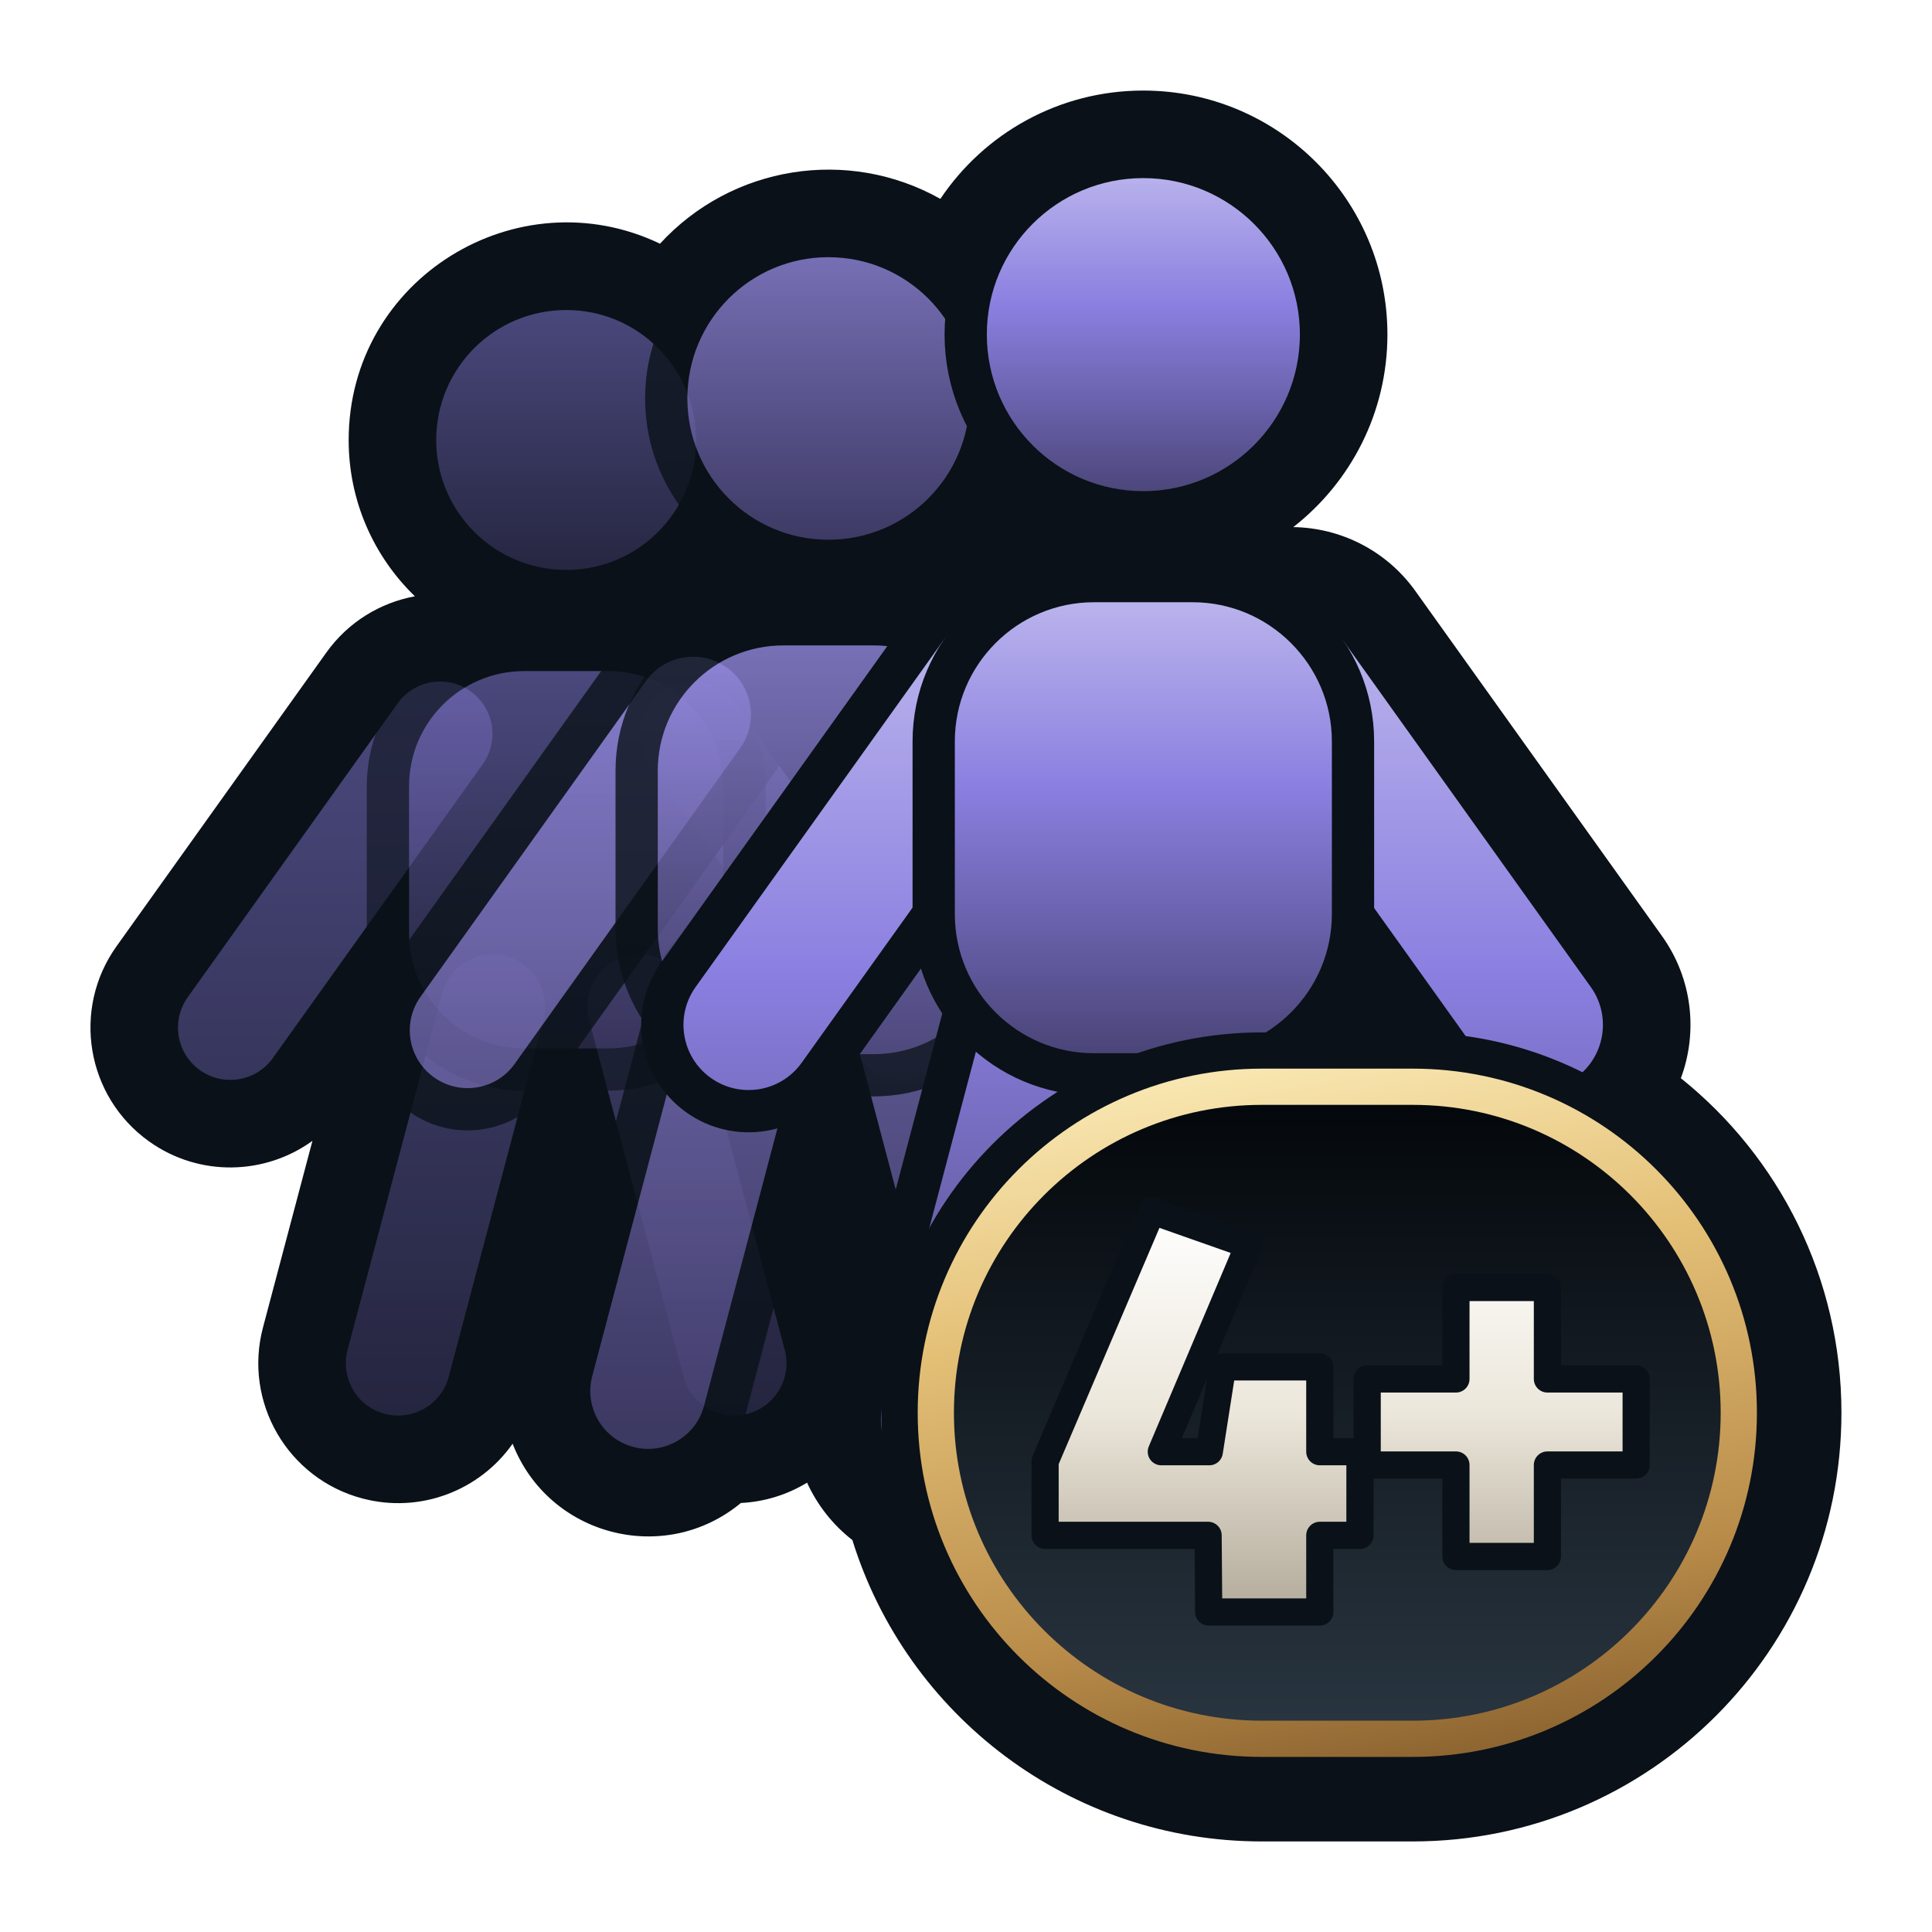
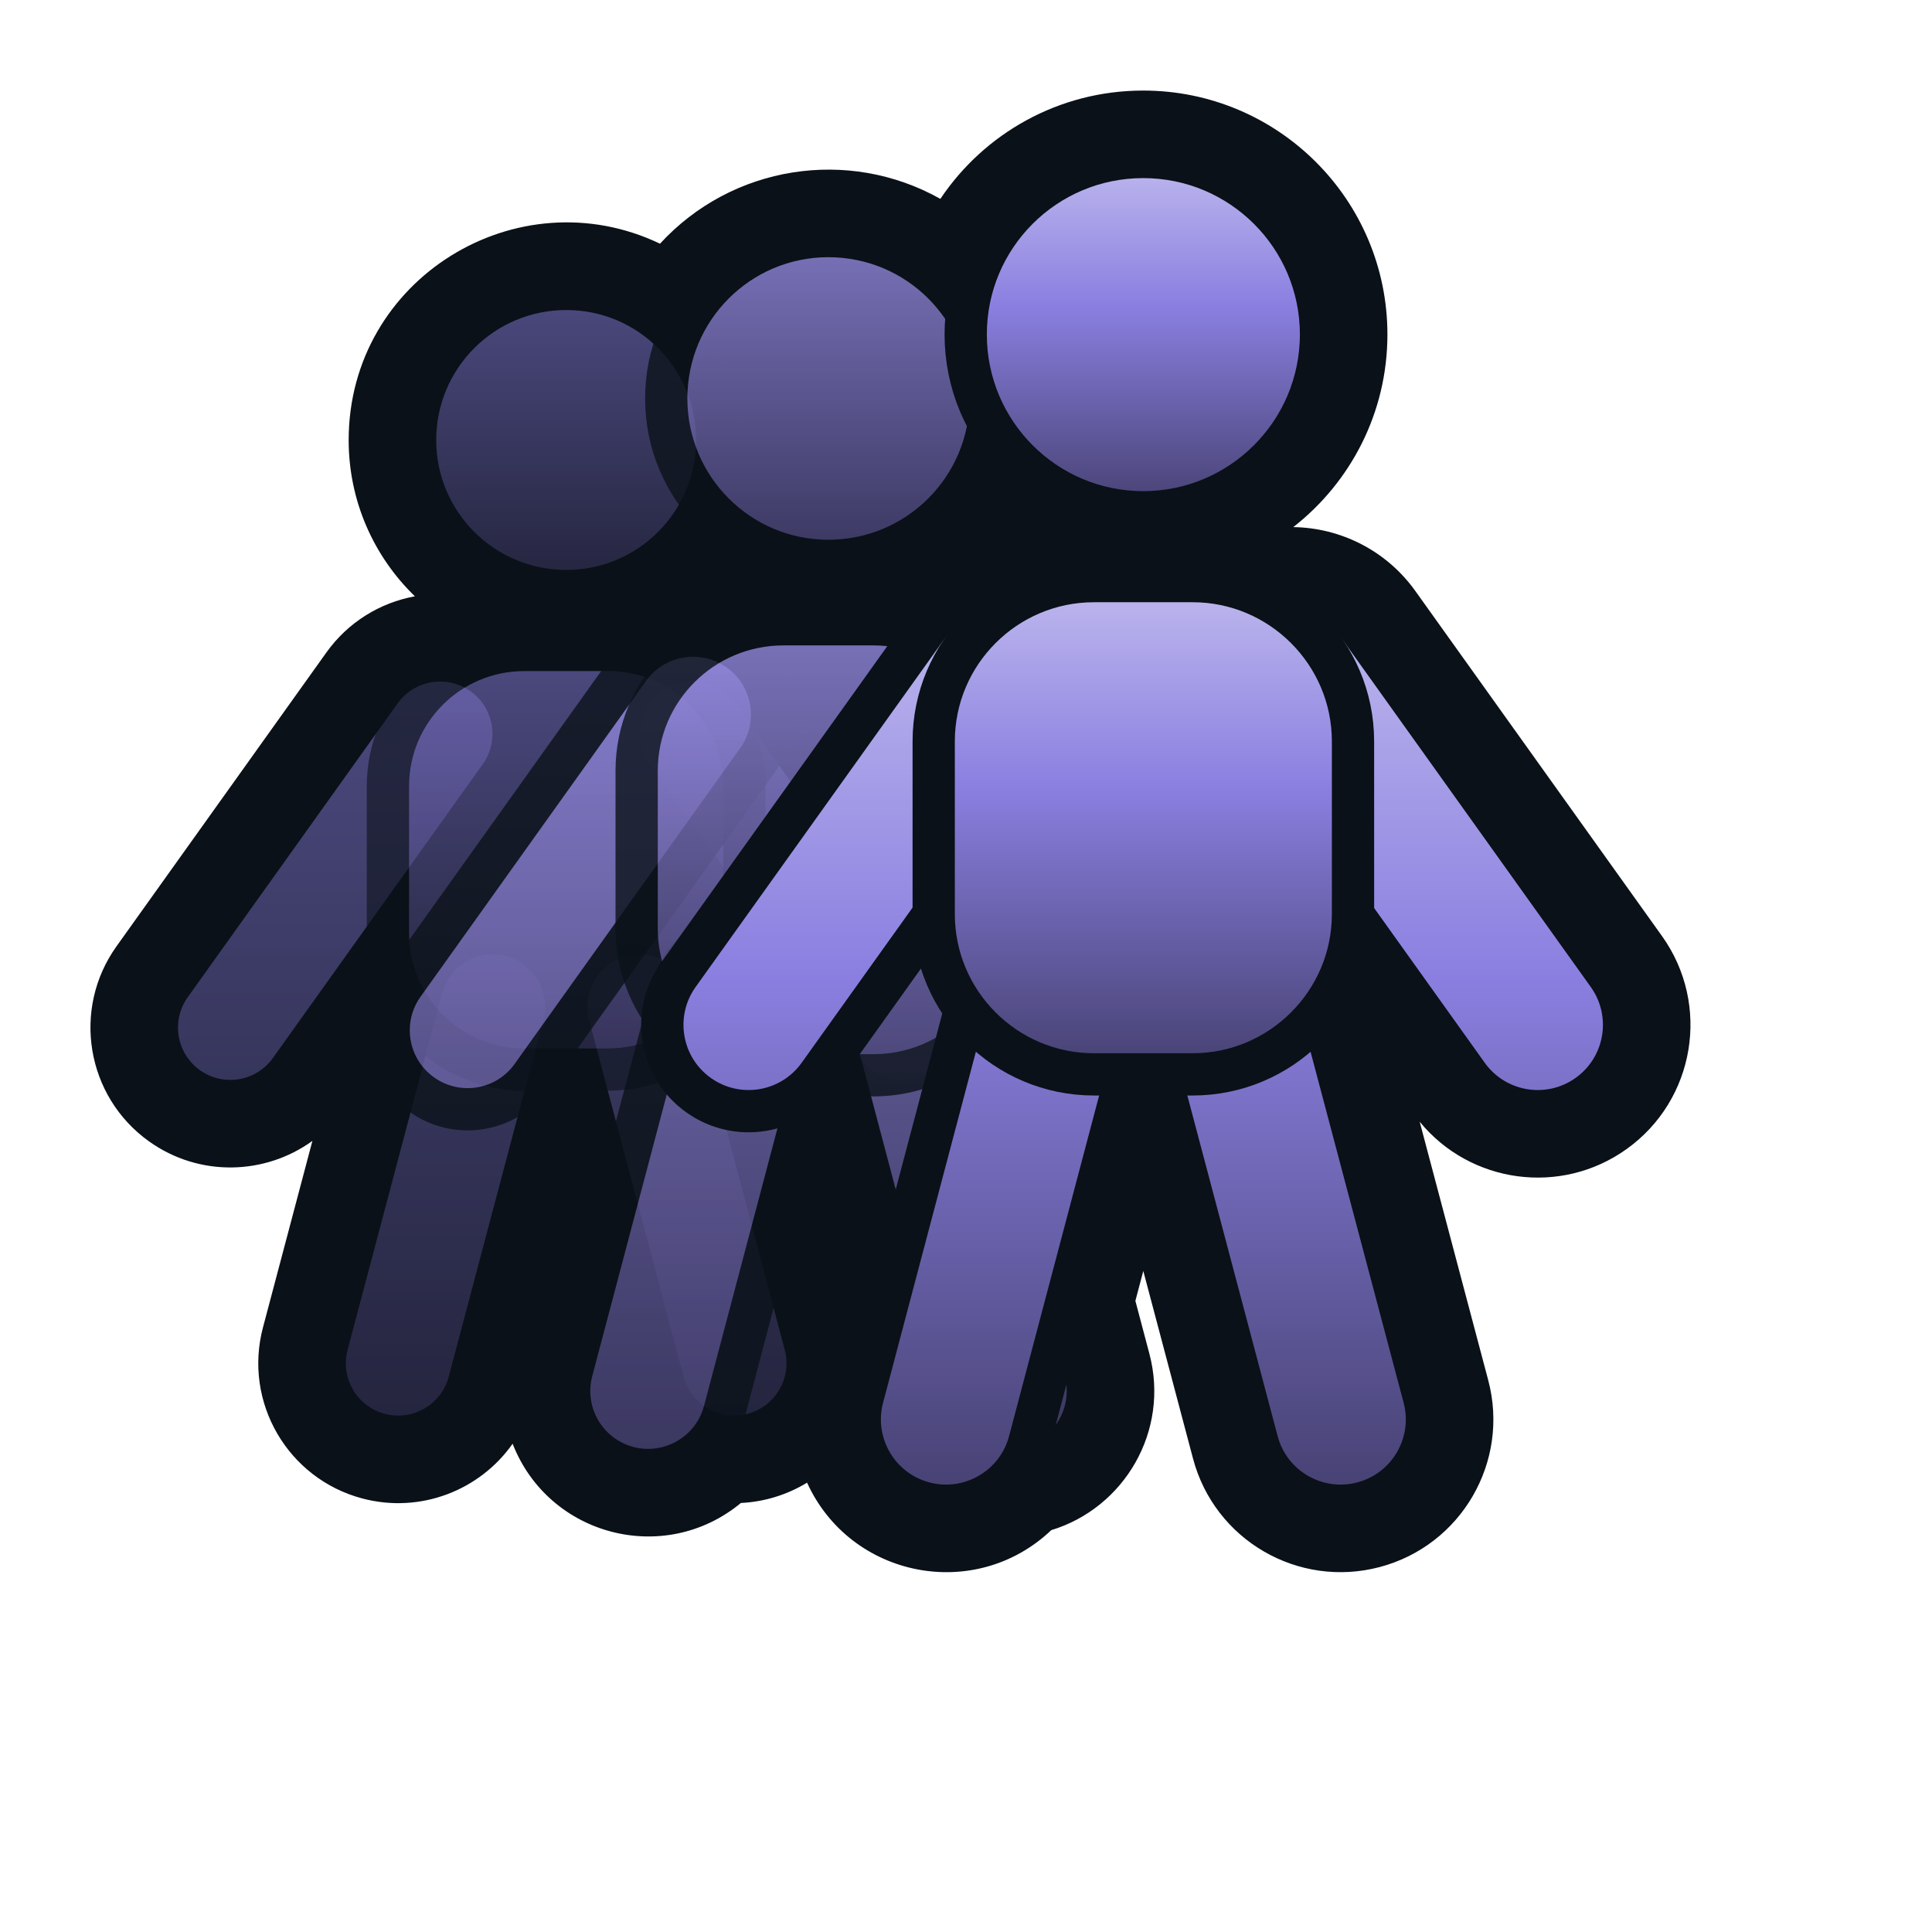
<svg xmlns="http://www.w3.org/2000/svg" width="64" height="64" viewBox="0 0 64 64">
  <defs>
    <linearGradient id="linear-gradient-1" x1="18.755" y1="21.877" x2="18.755" y2="47.594" gradientUnits="userSpaceOnUse">
      <stop offset="0" stop-color="#7970c5" />
      <stop offset="1" stop-color="#343055" />
    </linearGradient>
    <linearGradient id="linear-gradient-2" x1="18.755" y1="21.53" x2="18.755" y2="35.43" gradientUnits="userSpaceOnUse">
      <stop offset="0" stop-color="#7970c5" />
      <stop offset="1" stop-color="#343055" />
    </linearGradient>
    <linearGradient id="linear-gradient-3" x1="18.755" y1="9.57" x2="18.755" y2="19.58" gradientUnits="userSpaceOnUse">
      <stop offset="0" stop-color="#7970c5" />
      <stop offset="1" stop-color="#343055" />
    </linearGradient>
    <linearGradient id="linear-gradient-4" x1="27.445" y1="21.054" x2="27.445" y2="48.696" gradientUnits="userSpaceOnUse">
      <stop offset="0" stop-color="#968ce3" />
      <stop offset="1" stop-color="#454070" />
    </linearGradient>
    <linearGradient id="linear-gradient-5" x1="27.445" y1="20.68" x2="27.445" y2="35.62" gradientUnits="userSpaceOnUse">
      <stop offset="0" stop-color="#968ce3" />
      <stop offset="1" stop-color="#454070" />
    </linearGradient>
    <linearGradient id="linear-gradient-6" x1="27.445" y1="7.82" x2="27.445" y2="18.58" gradientUnits="userSpaceOnUse">
      <stop offset="0" stop-color="#968ce3" />
      <stop offset="1" stop-color="#454070" />
    </linearGradient>
    <linearGradient id="linear-gradient-7" x1="37.87" y1="19.661" x2="37.87" y2="49.88" gradientUnits="userSpaceOnUse">
      <stop offset="0" stop-color="#bfb9ee" />
      <stop offset="0.42" stop-color="#8a7fe0" />
      <stop offset="1" stop-color="#454070" />
    </linearGradient>
    <linearGradient id="linear-gradient-8" x1="37.875" y1="19.25" x2="37.875" y2="35.59" gradientUnits="userSpaceOnUse">
      <stop offset="0" stop-color="#bfb9ee" />
      <stop offset="0.42" stop-color="#8a7fe0" />
      <stop offset="1" stop-color="#454070" />
    </linearGradient>
    <linearGradient id="linear-gradient-9" x1="37.875" y1="5.2" x2="37.875" y2="16.97" gradientUnits="userSpaceOnUse">
      <stop offset="0" stop-color="#bfb9ee" />
      <stop offset="0.42" stop-color="#8a7fe0" />
      <stop offset="1" stop-color="#454070" />
    </linearGradient>
-     <linearGradient id="linear-gradient-10" x1="41.811" y1="32.682" x2="46.789" y2="60.918" gradientUnits="userSpaceOnUse">
-       <stop offset="0" stop-color="#fff3c4" />
-       <stop offset="0.35" stop-color="#e4c077" />
-       <stop offset="0.72" stop-color="#b88b49" />
-       <stop offset="1" stop-color="#7a5426" />
-     </linearGradient>
-     <linearGradient id="linear-gradient-11" x1="44.3" y1="36.6" x2="44.3" y2="57" gradientUnits="userSpaceOnUse">
-       <stop offset="0" stop-color="#04080c" />
-       <stop offset="1" stop-color="#28343f" />
-     </linearGradient>
-     <linearGradient id="linear-gradient-12" x1="44.41" y1="40.11" x2="44.41" y2="53.4" gradientUnits="userSpaceOnUse">
-       <stop offset="0" stop-color="#ffffff" />
-       <stop offset="0.5" stop-color="#ece7db" />
-       <stop offset="1" stop-color="#b2aa9a" />
-     </linearGradient>
  </defs>
  <g id="Layer_1" data-name="Layer 1">
    <g id="emblem">
-       <path id="halo" d="M31.151 6.588 C32.603 4.42 35.074 3 37.87 3 C42.335 3 45.96 6.615 45.96 11.08 C45.96 13.672 44.739 15.98 42.841 17.461 C44.403 17.484 45.921 18.229 46.886 19.578 L55.056 31.008 C56.071 32.429 56.246 34.196 55.681 35.717 C58.937 38.329 61 42.336 61 46.8 C61 54.645 54.645 61 46.8 61 L41.8 61 C35.442 61 30.037 56.82 28.236 51.016 C27.584 50.509 27.072 49.853 26.735 49.115 C26.075 49.518 25.315 49.751 24.543 49.788 C22.013 51.883 18.174 50.884 16.981 47.825 C15.898 49.367 13.931 50.149 12.003 49.638 C9.53 48.983 8.056 46.446 8.712 43.973 L10.35 37.792 C8.781 38.929 6.6 38.998 4.937 37.81 C2.855 36.323 2.373 33.429 3.86 31.347 L10.81 21.617 C11.533 20.605 12.596 19.964 13.744 19.753 C12.391 18.444 11.55 16.61 11.55 14.58 C11.55 9.218 17.154 5.818 21.863 8.073 C24.245 5.477 28.097 4.872 31.151 6.588 Z" fill="#0a1118" />
+       <path id="halo" d="M31.151 6.588 C32.603 4.42 35.074 3 37.87 3 C42.335 3 45.96 6.615 45.96 11.08 C45.96 13.672 44.739 15.98 42.841 17.461 C44.403 17.484 45.922 18.23 46.886 19.579 L55.056 31.009 C56.68 33.281 56.155 36.442 53.881 38.066 C51.701 39.625 48.703 39.204 47.029 37.159 L49.3 45.723 C50.016 48.425 48.407 51.195 45.706 51.91 C43.005 52.626 40.235 51.017 39.52 48.316 L37.873 42.103 L37.611 43.093 L38.076 44.848 C38.752 47.409 37.239 49.954 34.825 50.688 C32.293 53.091 28.171 52.266 26.735 49.115 C26.075 49.518 25.316 49.751 24.543 49.788 C22.01 51.885 18.175 50.886 16.981 47.825 C15.898 49.366 13.932 50.149 12.004 49.639 C9.53 48.984 8.056 46.447 8.711 43.974 L10.349 37.793 C8.781 38.93 6.6 38.998 4.937 37.81 C2.855 36.323 2.372 33.429 3.86 31.347 L10.81 21.617 C11.532 20.605 12.596 19.963 13.744 19.753 C12.391 18.444 11.55 16.61 11.55 14.58 C11.55 9.218 17.154 5.818 21.863 8.073 C24.245 5.477 28.097 4.872 31.151 6.588 Z" fill="#0a1118" />
      <path id="copy_2_limbs" data-name="copy 2 limbs" d="M12.6 22.896 C13.381 21.802 14.901 21.549 15.994 22.33 C17.088 23.111 17.341 24.631 16.56 25.724 L9.61 35.454 C8.829 36.548 7.309 36.801 6.216 36.02 C5.122 35.239 4.869 33.719 5.65 32.626 Z M24.91 22.896 L31.86 32.626 C32.641 33.719 32.388 35.239 31.294 36.02 C30.201 36.801 28.681 36.548 27.9 35.454 L20.95 25.724 C20.169 24.631 20.422 23.111 21.516 22.33 C22.609 21.549 24.129 21.802 24.91 22.896 Z M13.968 32.727 C14.312 31.428 15.644 30.654 16.943 30.998 C18.242 31.342 19.016 32.674 18.672 33.973 L15.542 45.783 C15.198 47.082 13.866 47.856 12.567 47.512 C11.268 47.168 10.494 45.836 10.838 44.537 Z M23.542 32.727 L26.672 44.537 C27.016 45.836 26.242 47.168 24.943 47.512 C23.644 47.856 22.312 47.082 21.968 45.783 L18.838 33.973 C18.494 32.674 19.268 31.342 20.567 30.998 C21.866 30.654 23.198 31.428 23.542 32.727 Z" fill="url(#linear-gradient-1)" stroke="#0a1118" stroke-width="1.4" stroke-linejoin="round" opacity="0.6" />
      <path id="copy_2_body" data-name="copy 2 body" d="M17.37 21.53 L20.15 21.53 C22.64 21.53 24.66 23.55 24.66 26.05 L24.66 30.91 C24.66 33.41 22.64 35.43 20.15 35.43 L17.37 35.43 C14.87 35.43 12.85 33.41 12.85 30.91 L12.85 26.05 C12.85 23.55 14.87 21.53 17.37 21.53 Z" fill="url(#linear-gradient-2)" stroke="#0a1118" stroke-width="1.4" stroke-linejoin="round" opacity="0.6" />
      <path id="copy_2_head" data-name="copy 2 head" d="M23.76 14.58 C23.76 17.34 21.52 19.58 18.76 19.58 C15.99 19.58 13.75 17.34 13.75 14.58 C13.75 11.81 15.99 9.57 18.76 9.57 C21.52 9.57 23.76 11.81 23.76 14.58 Z" fill="url(#linear-gradient-3)" stroke="#0a1118" stroke-width="1.4" stroke-linejoin="round" opacity="0.6" />
      <path id="copy_1_limbs" data-name="copy 1 limbs" d="M20.832 22.15 C21.671 20.974 23.305 20.702 24.48 21.542 C25.656 22.381 25.928 24.015 25.088 25.19 L17.618 35.65 C16.779 36.826 15.145 37.098 13.97 36.258 C12.794 35.419 12.522 33.785 13.362 32.61 Z M34.058 22.15 L41.528 32.61 C42.368 33.785 42.096 35.419 40.92 36.258 C39.745 37.098 38.111 36.826 37.272 35.65 L29.802 25.19 C28.962 24.015 29.234 22.381 30.41 21.542 C31.585 20.702 33.219 20.974 34.058 22.15 Z M22.301 32.711 C22.671 31.315 24.102 30.482 25.499 30.851 C26.645 31.155 27.411 32.173 27.445 33.301 C27.479 32.173 28.245 31.155 29.391 30.851 C30.788 30.482 32.219 31.315 32.589 32.711 L35.949 45.411 C36.318 46.808 35.485 48.239 34.089 48.609 C32.692 48.978 31.261 48.145 30.891 46.749 L27.531 34.049 C27.479 33.851 27.451 33.652 27.445 33.456 C27.439 33.652 27.411 33.851 27.359 34.049 L23.999 46.749 C23.629 48.145 22.198 48.978 20.801 48.609 C19.405 48.239 18.572 46.808 18.941 45.411 Z" fill="url(#linear-gradient-4)" stroke="#0a1118" stroke-width="1.4" stroke-linejoin="round" opacity="0.8" />
      <path id="copy_1_body" data-name="copy 1 body" d="M25.95 20.68 L28.94 20.68 C31.62 20.68 33.8 22.85 33.8 25.53 L33.8 30.76 C33.8 33.45 31.62 35.62 28.94 35.62 L25.95 35.62 C23.27 35.62 21.09 33.45 21.09 30.76 L21.09 25.53 C21.09 22.85 23.27 20.68 25.95 20.68 Z" fill="url(#linear-gradient-5)" stroke="#0a1118" stroke-width="1.4" stroke-linejoin="round" opacity="0.8" />
      <path id="copy_1_head" data-name="copy 1 head" d="M32.82 13.2 C32.82 16.17 30.42 18.58 27.44 18.58 C24.47 18.58 22.07 16.17 22.07 13.2 C22.07 10.23 24.47 7.82 27.44 7.82 C30.42 7.82 32.82 10.23 32.82 13.2 Z" fill="url(#linear-gradient-6)" stroke="#0a1118" stroke-width="1.4" stroke-linejoin="round" opacity="0.8" />
      <path id="figure_limbs" data-name="figure limbs" d="M45.096 20.858 L53.266 32.288 C54.184 33.572 53.887 35.358 52.602 36.276 C51.318 37.194 49.532 36.897 48.614 35.612 L40.444 24.182 C39.526 22.898 39.823 21.112 41.108 20.194 C42.392 19.276 44.178 19.573 45.096 20.858 Z M30.644 20.858 C31.562 19.573 33.348 19.276 34.632 20.194 C35.917 21.112 36.214 22.898 35.296 24.182 L27.126 35.612 C26.208 36.897 24.422 37.194 23.138 36.276 C21.853 35.358 21.556 33.572 22.474 32.288 Z M43.493 32.407 L47.173 46.287 C47.578 47.814 46.669 49.379 45.143 49.783 C43.616 50.188 42.051 49.279 41.647 47.753 L37.967 33.873 C37.562 32.346 38.471 30.781 39.997 30.377 C41.524 29.972 43.089 30.881 43.493 32.407 Z M32.246 32.409 C32.65 30.883 34.214 29.973 35.741 30.376 C37.267 30.78 38.177 32.344 37.774 33.871 L34.104 47.751 C33.7 49.277 32.136 50.187 30.609 49.784 C29.083 49.38 28.173 47.816 28.576 46.289 Z" fill="url(#linear-gradient-7)" stroke="#0a1118" stroke-width="1.4" stroke-linejoin="round" />
      <path id="figure_body" data-name="figure body" d="M36.24 19.25 L39.51 19.25 C42.43 19.25 44.82 21.63 44.82 24.56 L44.82 30.28 C44.82 33.21 42.43 35.59 39.51 35.59 L36.24 35.59 C33.31 35.59 30.93 33.21 30.93 30.28 L30.93 24.56 C30.93 21.63 33.31 19.25 36.24 19.25 Z" fill="url(#linear-gradient-8)" stroke="#0a1118" stroke-width="1.4" stroke-linejoin="round" />
      <path id="figure_head" data-name="figure head" d="M43.76 11.08 C43.76 14.33 41.12 16.97 37.87 16.97 C34.62 16.97 31.99 14.33 31.99 11.08 C31.99 7.83 34.62 5.2 37.87 5.2 C41.12 5.2 43.76 7.83 43.76 11.08 Z" fill="url(#linear-gradient-9)" stroke="#0a1118" stroke-width="1.4" stroke-linejoin="round" />
-       <path id="numeral_ring" data-name="numeral ring" d="M41.8 34.8 L46.8 34.8 C53.43 34.8 58.8 40.17 58.8 46.8 L58.8 46.8 C58.8 53.43 53.43 58.8 46.8 58.8 L41.8 58.8 C35.17 58.8 29.8 53.43 29.8 46.8 L29.8 46.8 C29.8 40.17 35.17 34.8 41.8 34.8 Z" fill="url(#linear-gradient-10)" stroke="#0a1118" stroke-width="1.2" stroke-linejoin="round" />
-       <path id="numeral_disc" data-name="numeral disc" d="M41.8 36.6 L46.8 36.6 C52.43 36.6 57 41.17 57 46.8 L57 46.8 C57 52.43 52.43 57 46.8 57 L41.8 57 C36.17 57 31.6 52.43 31.6 46.8 L31.6 46.8 C31.6 41.17 36.17 36.6 41.8 36.6 Z" fill="url(#linear-gradient-11)" />
-       <path id="numeral" d="M45.05 50.86 L43.72 50.86 L43.72 53.4 L40.04 53.4 L40.02 50.86 L34.62 50.86 L34.62 48.41 L38.16 40.11 L41.37 41.24 L38.47 48.09 L40.06 48.09 L40.5 45.28 L43.72 45.28 L43.72 48.09 L45.05 48.09 Z M51.26 45.68 L54.2 45.68 L54.2 48.53 L51.26 48.53 L51.26 51.56 L48.23 51.56 L48.23 48.53 L45.29 48.53 L45.29 45.68 L48.23 45.68 L48.23 42.65 L51.26 42.65 Z" fill="url(#linear-gradient-12)" stroke="#0a1118" stroke-width="0.9" stroke-linejoin="round" />
    </g>
  </g>
</svg>
